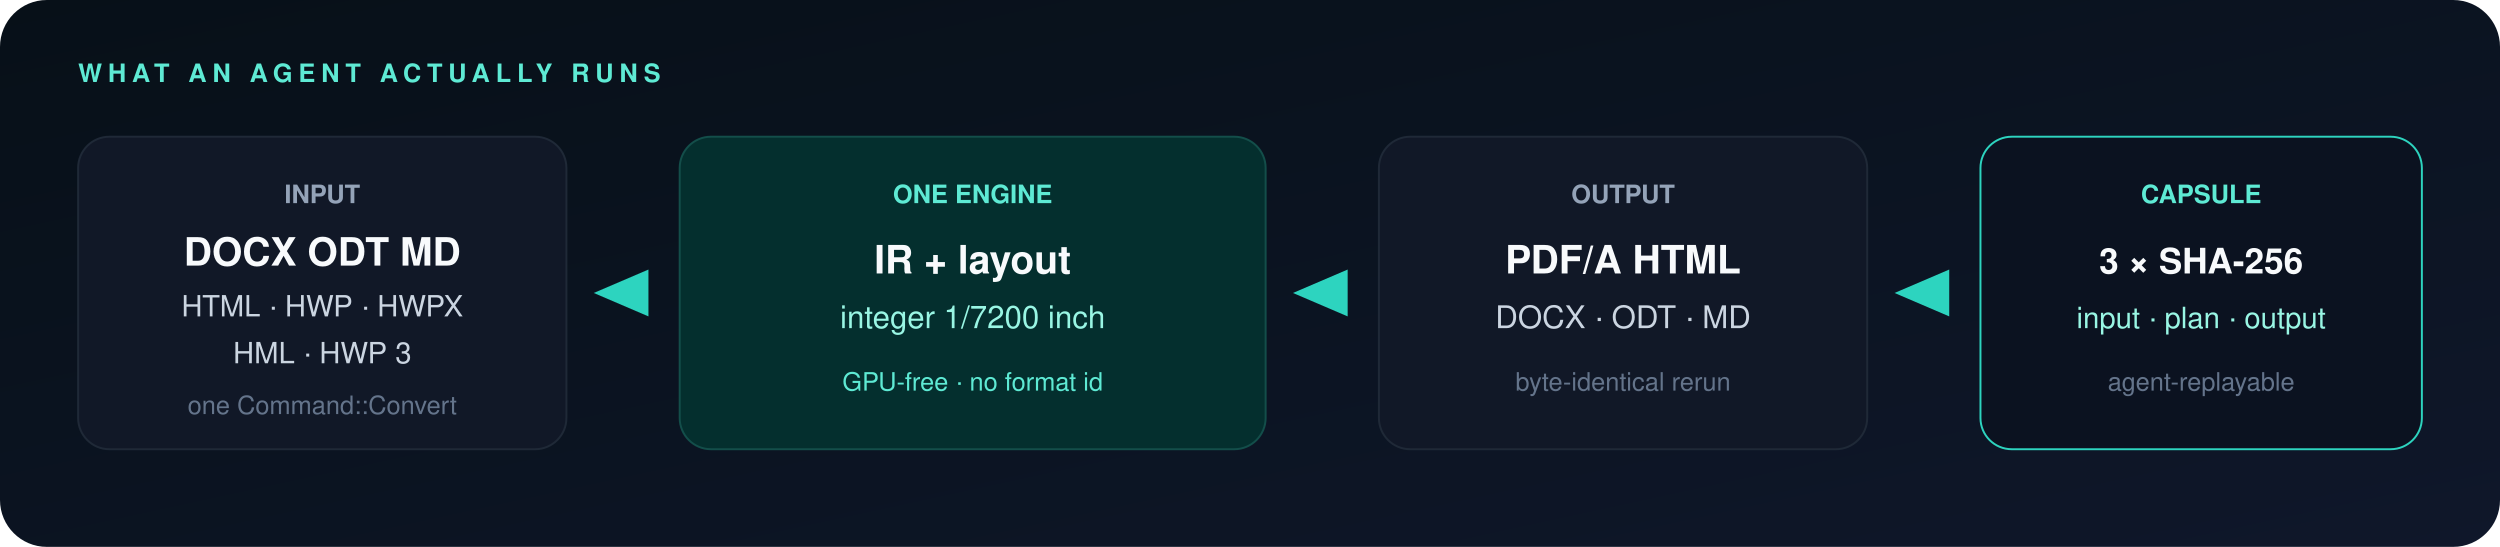
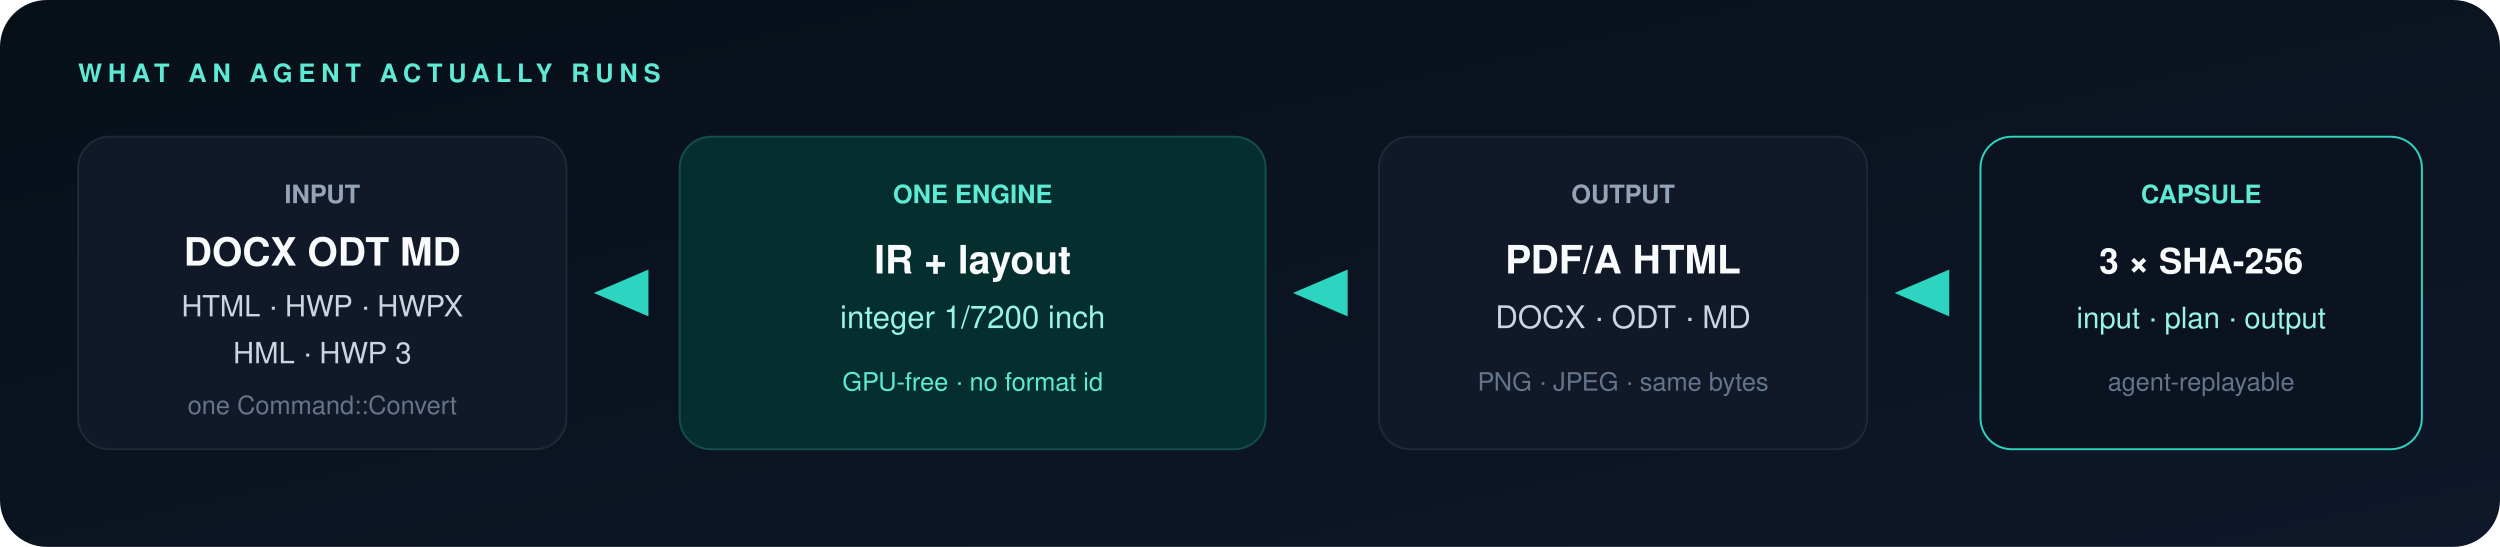
<svg xmlns="http://www.w3.org/2000/svg" width="1280" height="280" viewBox="0 0 1280 280" role="img" aria-label="DocAgent conversion pipeline">
  <defs>
    <linearGradient id="pbg" x1="0" y1="0" x2="1" y2="1">
      <stop offset="0%" stop-color="#071018" />
      <stop offset="100%" stop-color="#0f172a" />
    </linearGradient>
  </defs>
  <rect width="1280" height="280" rx="24" fill="url(#pbg)" />
  <text x="40" y="42" fill="#5eead4" font-family="ui-sans-serif, Segoe UI, Helvetica, Arial" font-size="13" font-weight="700" letter-spacing="3">WHAT AN AGENT ACTUALLY RUNS</text>
  <g font-family="ui-sans-serif, Segoe UI, Helvetica, Arial">
    <rect x="40" y="70" width="250" height="160" rx="16" fill="#111827" stroke="#1f2937" />
    <text x="165" y="104" text-anchor="middle" fill="#94a3b8" font-size="13" font-weight="700">INPUT</text>
    <text x="165" y="136" text-anchor="middle" fill="#f8fafc" font-size="20" font-weight="800">DOCX ODT MD</text>
    <text x="165" y="162" text-anchor="middle" fill="#cbd5e1" font-size="15">HTML · HWP · HWPX</text>
    <text x="165" y="186" text-anchor="middle" fill="#cbd5e1" font-size="15">HML · HWP 3</text>
    <text x="165" y="212" text-anchor="middle" fill="#64748b" font-size="13">one Command::Convert</text>
    <polygon points="304,150 332,138 332,162" fill="#2dd4bf" />
    <rect x="348" y="70" width="300" height="160" rx="16" fill="#042f2e" stroke="#134e4a" />
    <text x="498" y="104" text-anchor="middle" fill="#5eead4" font-size="13" font-weight="700">ONE ENGINE</text>
    <text x="498" y="140" text-anchor="middle" fill="#f8fafc" font-size="20" font-weight="800">IR + layout</text>
    <text x="498" y="168" text-anchor="middle" fill="#99f6e4" font-size="16">integer 1/7200 inch</text>
    <text x="498" y="200" text-anchor="middle" fill="#5eead4" font-size="13">GPU-free · no format id</text>
    <polygon points="662,150 690,138 690,162" fill="#2dd4bf" />
    <rect x="706" y="70" width="250" height="160" rx="16" fill="#111827" stroke="#1f2937" />
    <text x="831" y="104" text-anchor="middle" fill="#94a3b8" font-size="13" font-weight="700">OUTPUT</text>
    <text x="831" y="140" text-anchor="middle" fill="#f8fafc" font-size="20" font-weight="800">PDF/A HTML</text>
    <text x="831" y="168" text-anchor="middle" fill="#cbd5e1" font-size="16">DOCX · ODT · MD</text>
-     <text x="831" y="200" text-anchor="middle" fill="#64748b" font-size="13">byte-identical rerun</text>
+     <text x="831" y="200" text-anchor="middle" fill="#64748b" font-size="13">PNG · JPEG · same bytes</text>
    <polygon points="970,150 998,138 998,162" fill="#2dd4bf" />
    <rect x="1014" y="70" width="226" height="160" rx="16" fill="#0b1220" stroke="#2dd4bf" />
    <text x="1127" y="104" text-anchor="middle" fill="#5eead4" font-size="13" font-weight="700">CAPSULE</text>
    <text x="1127" y="140" text-anchor="middle" fill="#f8fafc" font-size="18" font-weight="800">3 × SHA-256</text>
    <text x="1127" y="168" text-anchor="middle" fill="#99f6e4" font-size="15">input · plan · output</text>
    <text x="1127" y="200" text-anchor="middle" fill="#64748b" font-size="13">agent-replayable</text>
  </g>
</svg>
